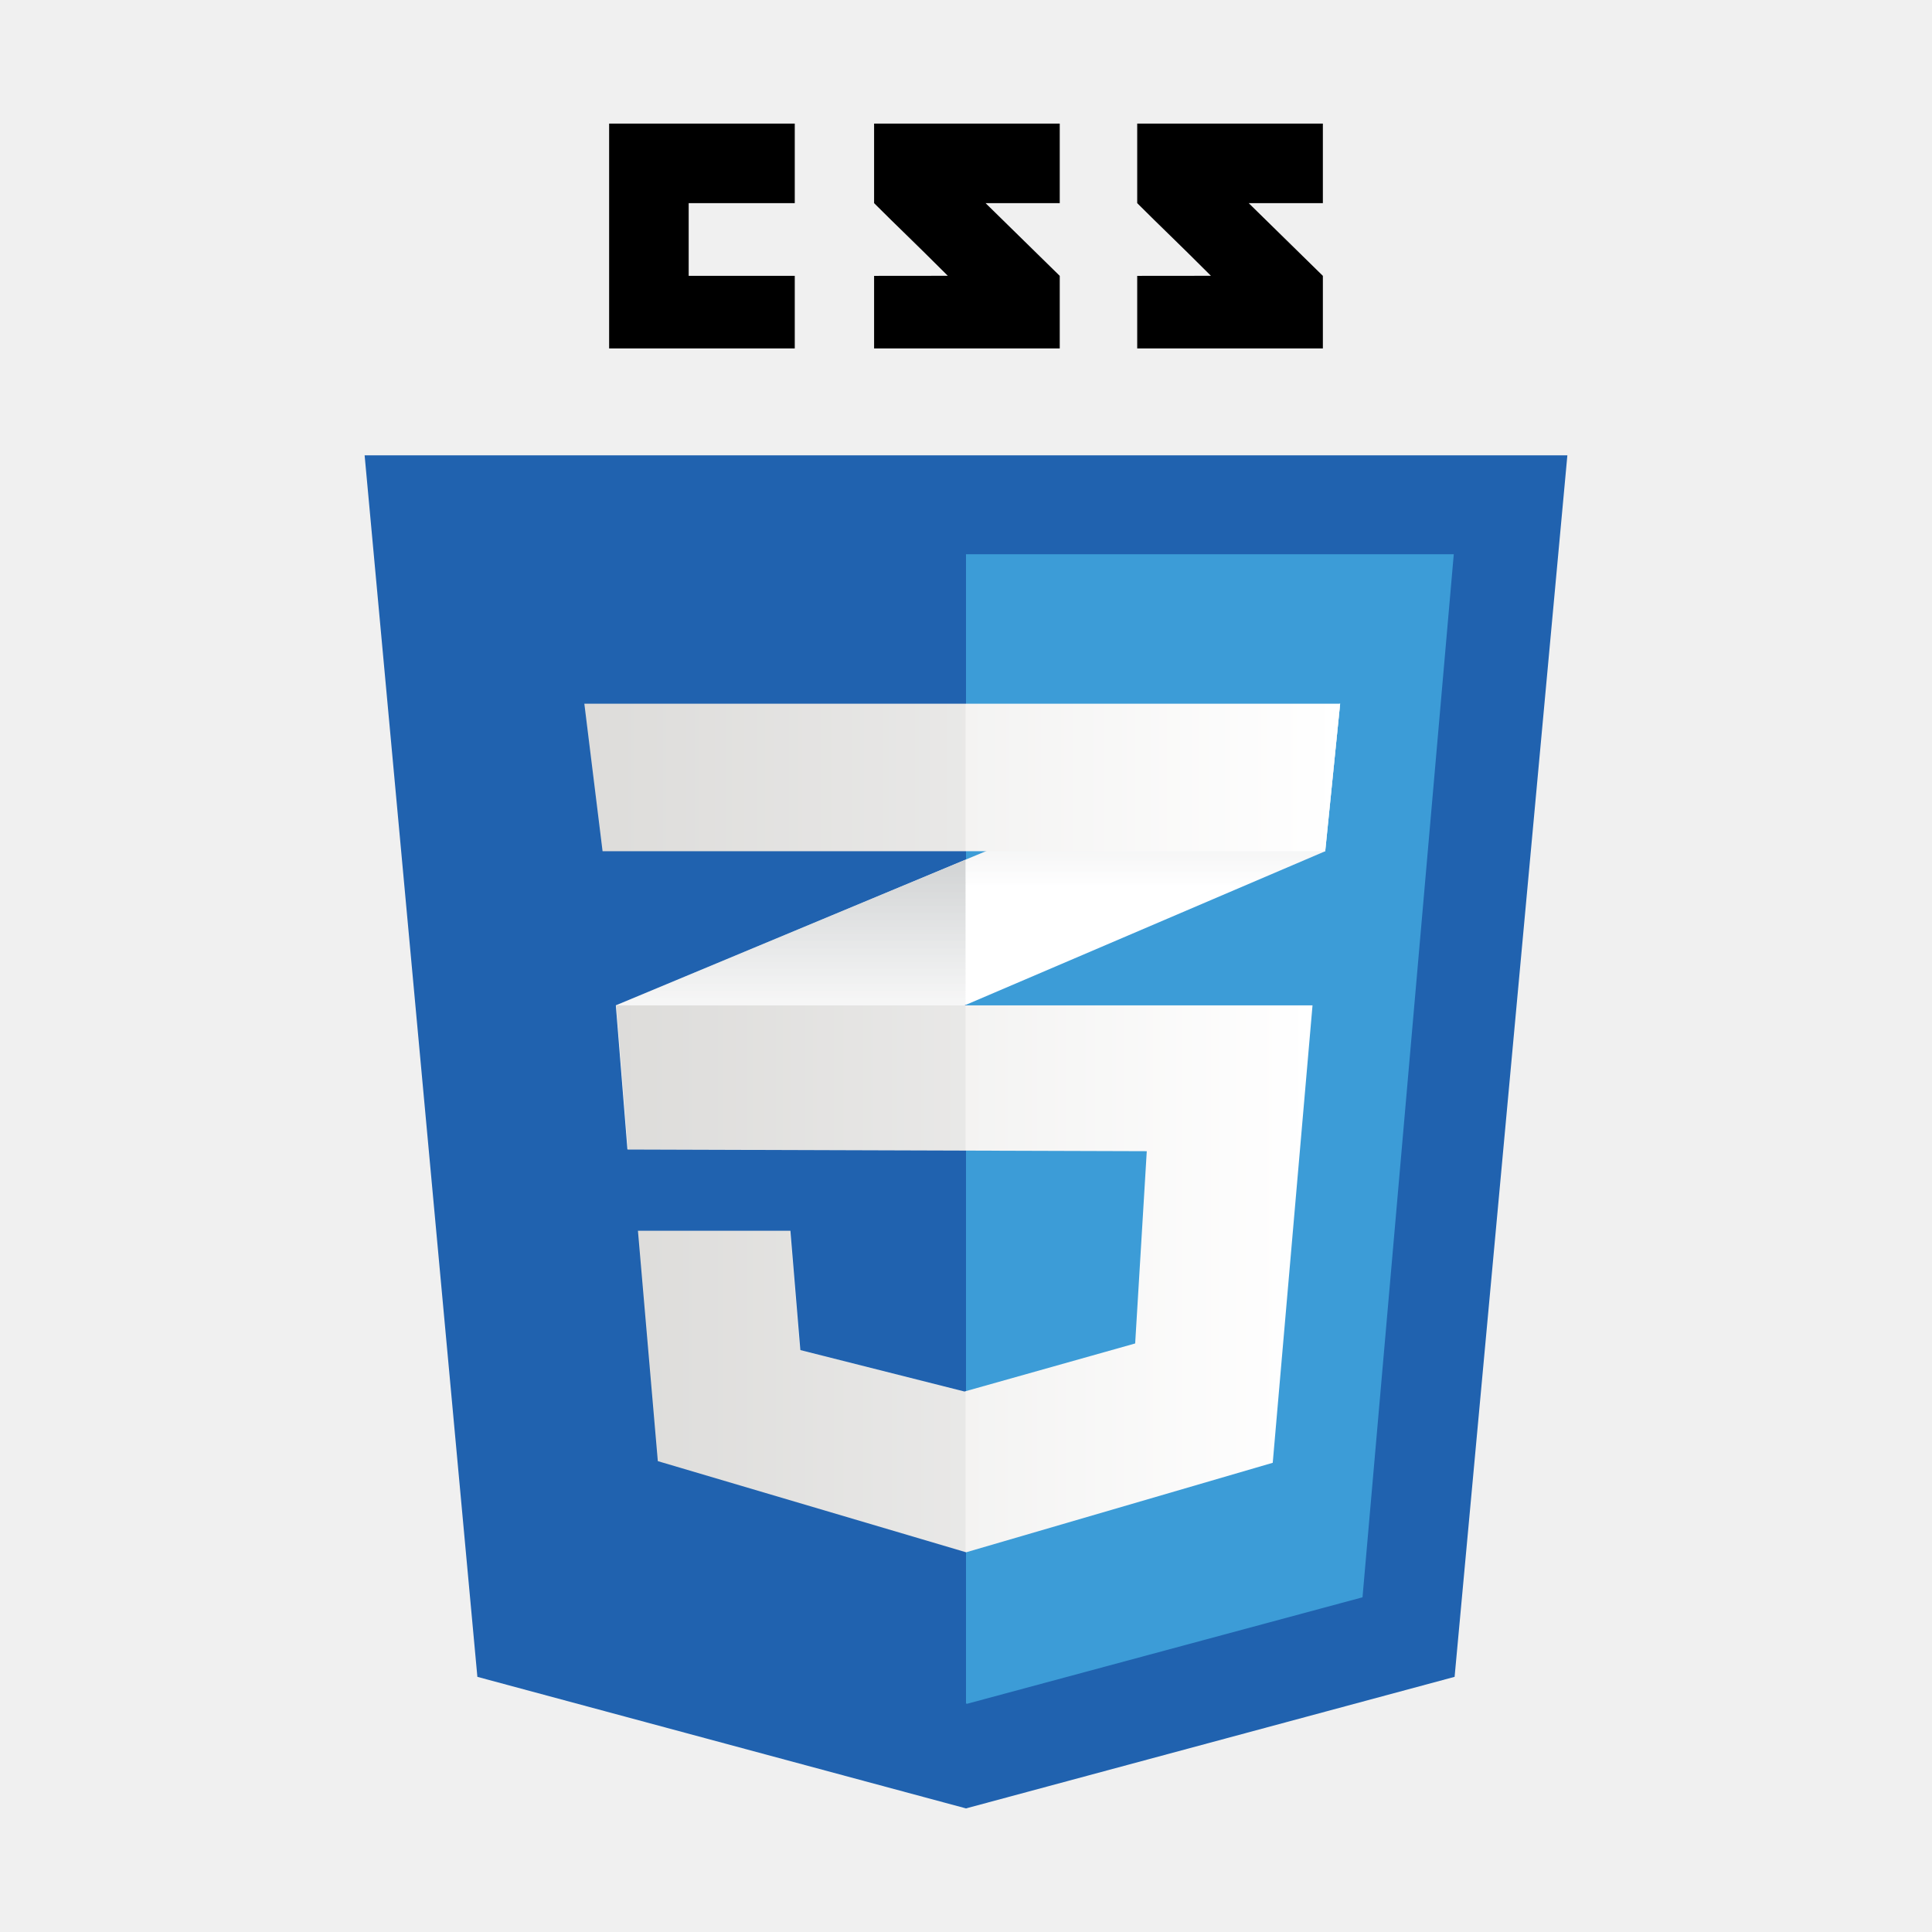
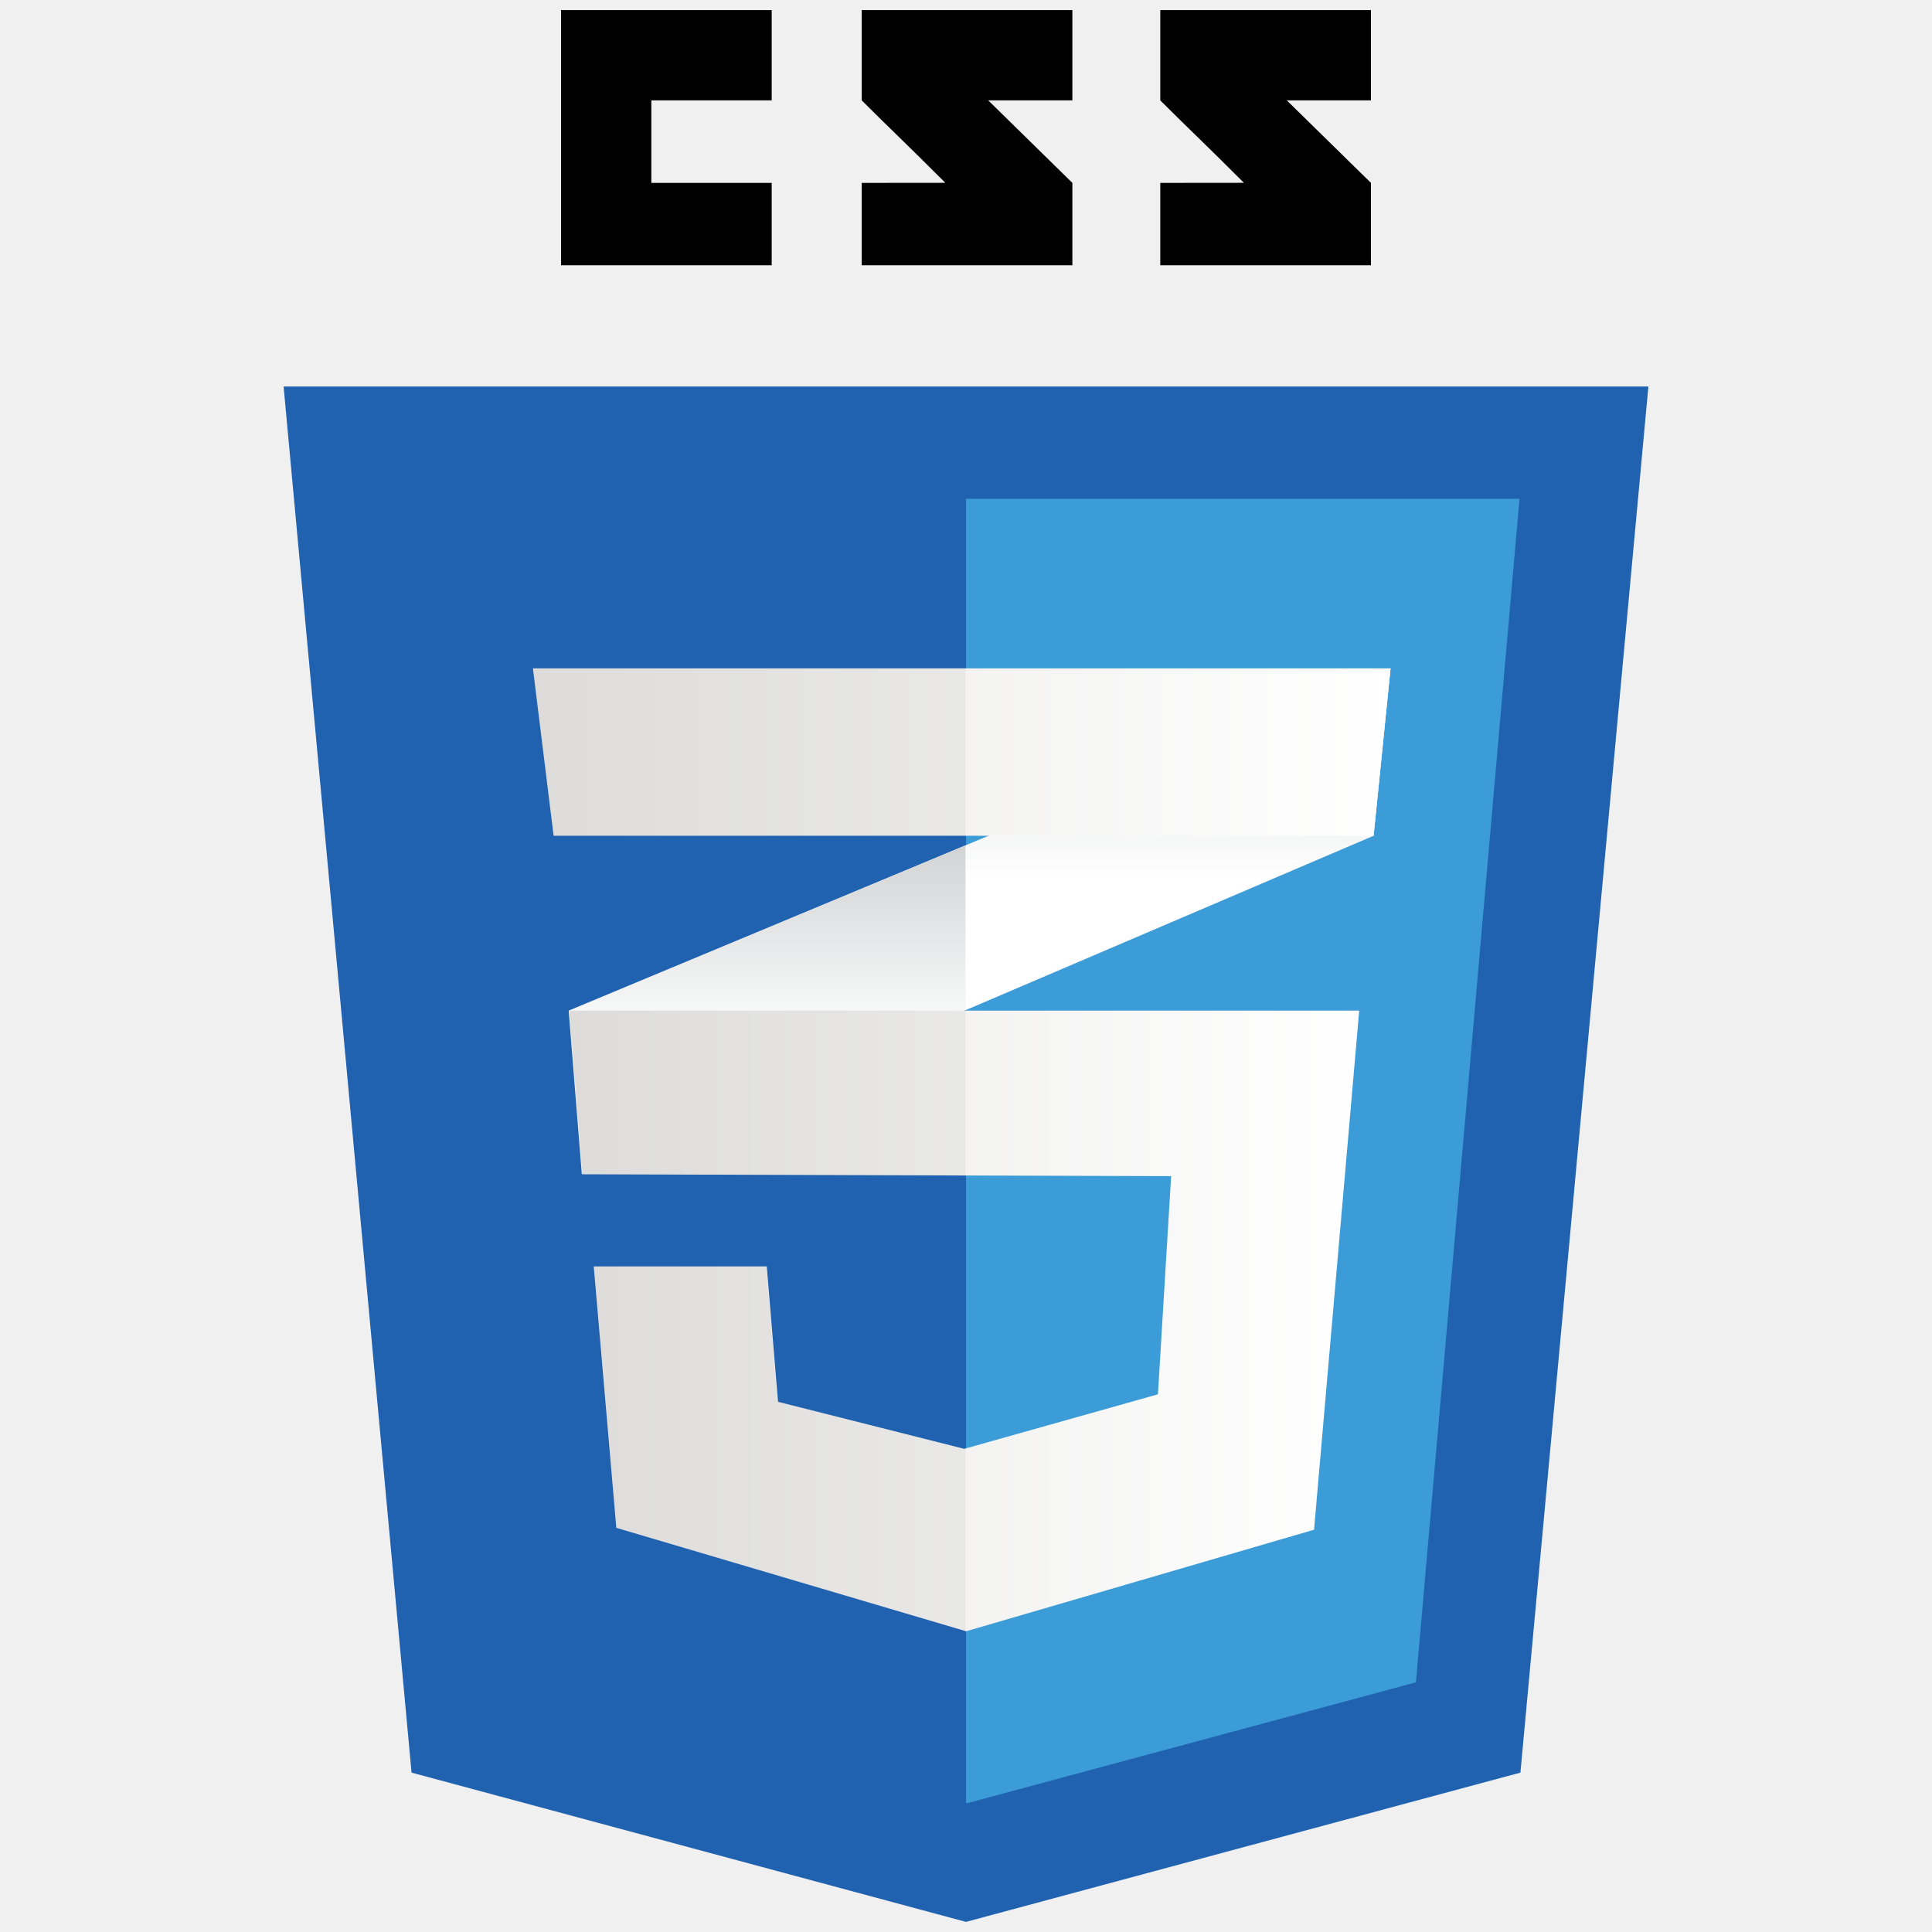
- <svg xmlns="http://www.w3.org/2000/svg" width="2500" height="2500" viewBox="0 0 538.584 538.583">
-   <path d="M0 0h538.584v538.583H0V0z" fill="none" />
-   <path d="M405.5 467.454L269.29 504.13l-136.212-36.676-31.432-340.525h335.29L405.5 467.454z" fill="#2062af" />
-   <path d="M269.289 154.511v320.367l.308.084 110.229-29.682 25.443-290.769h-135.98z" fill="#3c9cd7" />
-   <path d="M191.985 76.899V56.631h29.571V34.453h-51.749v62.684h51.749V76.899h-29.571zm82.766-20.268h20.674V34.453h-51.754v22.178c6.924 6.924 10.535 10.238 20.549 20.252-5.854 0-20.549.021-20.549.02v20.234h51.754V76.899l-20.674-20.268zm73.352 0h20.673V34.453H317.02v22.178c6.924 6.924 10.537 10.238 20.551 20.252-5.852 0-20.551.021-20.551.02v20.234h51.757V76.899l-20.674-20.268z" />
-   <path d="M269.168 239.656l-97.49 40.602 3.233 40.199 94.257-40.301 100.265-42.868 4.157-41.122-104.422 43.49z" fill="#fff" />
-   <linearGradient id="a" gradientUnits="userSpaceOnUse" x1="-825.508" y1="1338.301" x2="-825.508" y2="1419.102" gradientTransform="matrix(1 0 0 -1 1045.93 1658.759)">
-     <stop offset=".387" stop-color="#d1d3d4" stop-opacity="0" />
-     <stop offset="1" stop-color="#d1d3d4" />
-   </linearGradient>
-   <path d="M171.677 280.258l3.233 40.199 94.257-40.301v-40.5l-97.49 40.602z" fill="url(#a)" />
-   <linearGradient id="b" gradientUnits="userSpaceOnUse" x1="-724.552" y1="1378.602" x2="-724.552" y2="1462.591" gradientTransform="matrix(1 0 0 -1 1045.93 1658.759)">
-     <stop offset=".387" stop-color="#d1d3d4" stop-opacity="0" />
-     <stop offset="1" stop-color="#d1d3d4" />
-   </linearGradient>
-   <path d="M373.59 196.167l-104.422 43.489v40.5l100.265-42.868 4.157-41.121z" fill="url(#b)" />
-   <linearGradient id="c" gradientUnits="userSpaceOnUse" x1="-874.103" y1="1302.263" x2="-680.039" y2="1302.263" gradientTransform="matrix(1 0 0 -1 1045.93 1658.759)">
-     <stop offset="0" stop-color="#e8e7e5" />
-     <stop offset="1" stop-color="#fff" />
-   </linearGradient>
-   <path d="M171.827 280.258l3.234 40.199 144.625.461-3.235 53.598-47.59 13.398-45.748-11.551-2.772-33.268h-42.508l5.545 64.225 85.945 25.412 85.479-24.951 11.09-127.523H171.827z" fill="url(#c)" />
-   <path d="M269.168 280.258h-97.49l3.233 40.199 94.257.301v-40.5zm0 107.528l-.462.129-45.742-11.551-2.772-33.268h-42.507l5.544 64.225 85.939 25.412v-44.947z" opacity=".05" />
-   <linearGradient id="d" gradientUnits="userSpaceOnUse" x1="-883.032" y1="1442.031" x2="-672.341" y2="1442.031" gradientTransform="matrix(1 0 0 -1 1045.93 1658.759)">
-     <stop offset="0" stop-color="#e8e7e5" />
-     <stop offset="1" stop-color="#fff" />
-   </linearGradient>
-   <path d="M162.898 196.167H373.59l-4.157 41.122H167.98l-5.082-41.122z" fill="url(#d)" />
-   <path d="M269.168 196.167h-106.27l5.082 41.122h101.188v-41.122z" opacity=".05" />
+ <svg xmlns="http://www.w3.org/2000/svg" width="100%" height="100%" viewBox="0 0 3000 3000" version="1.1" xml:space="preserve" style="fill-rule:evenodd;clip-rule:evenodd;stroke-linejoin:round;stroke-miterlimit:2;">
+   <rect x="-202.075" y="-202.072" width="3404.15" height="3404.14" style="fill:none;fill-rule:nonzero;" />
+   <path d="M2360.91,2752.5l-860.923,231.813l-860.935,-231.813l-198.668,-2152.31l2119.22,-0l-198.693,2152.31Z" style="fill:#2062af;fill-rule:nonzero;" />
+   <path d="M1499.98,774.523l0,2024.9l1.947,0.531l696.708,-187.607l160.814,-1837.82l-859.469,0Z" style="fill:#3c9cd7;fill-rule:nonzero;" />
+   <path d="M1011.38,283.972l-0,-128.105l186.905,0l-0,-140.177l-327.083,-0l0,396.198l327.083,-0l-0,-127.916l-186.905,0Zm523.127,-128.105l130.671,0l0,-140.177l-327.114,-0l0,140.177c43.764,43.764 66.587,64.71 129.881,128.004c-37,0 -129.881,0.133 -129.881,0.127l0,127.89l327.114,-0l0,-127.916l-130.671,-128.105Zm463.625,0l130.665,0l0,-140.177l-327.126,-0l-0,140.177c43.763,43.764 66.599,64.71 129.893,128.004c-36.988,0 -129.893,0.133 -129.893,0.127l-0,127.89l327.133,-0l-0,-127.916l-130.672,-128.105Z" style="fill-rule:nonzero;" />
+   <path d="M1499.22,1312.69l-616.191,256.627l20.435,254.08l595.756,-254.724l633.731,-270.95l26.274,-259.914l-660.005,274.881Z" style="fill:#fff;fill-rule:nonzero;" />
+   <path d="M883.019,1569.31l20.434,254.08l595.757,-254.724l-0,-255.983l-616.191,256.627Z" style="fill:url(#_Linear1);fill-rule:nonzero;" />
+   <path d="M2159.22,1037.81l-660.005,274.875l0,255.983l633.731,-270.95l26.274,-259.908Z" style="fill:url(#_Linear2);fill-rule:nonzero;" />
+   <path d="M883.967,1569.31l20.441,254.08l914.11,2.914l-20.447,338.769l-300.795,84.683l-289.153,-73.008l-17.521,-210.273l-268.674,0l35.048,405.938l543.22,160.618l540.275,-157.704l70.095,-806.017l-1226.6,0Z" style="fill:url(#_Linear3);fill-rule:nonzero;" />
+   <path d="M1499.22,1569.31l-616.191,0l20.435,254.08l595.756,1.903l0,-255.983Zm0,679.637l-2.92,0.816l-289.115,-73.009l-17.52,-210.272l-268.668,-0l35.041,405.937l543.182,160.618l0,-284.09Z" style="fill-opacity:0.05;fill-rule:nonzero;" />
+   <path d="M827.531,1037.81l1331.69,0l-26.274,259.914l-1273.3,0l-32.121,-259.914Z" style="fill:url(#_Linear4);fill-rule:nonzero;" />
+   <path d="M1499.22,1037.81l-671.685,0l32.121,259.914l639.564,0l0,-259.914Z" style="fill-opacity:0.05;fill-rule:nonzero;" />
+   <g id="css" />
+   <defs>
+     <linearGradient id="_Linear1" x1="0" y1="0" x2="1" y2="0" gradientUnits="userSpaceOnUse" gradientTransform="matrix(3.12718e-14,-510.707,510.707,3.12718e-14,1191.11,1823.39)">
+       <stop offset="0" style="stop-color:#d1d3d4;stop-opacity:0" />
+       <stop offset="0.39" style="stop-color:#d1d3d4;stop-opacity:0" />
+       <stop offset="1" style="stop-color:#d1d3d4;stop-opacity:1" />
+     </linearGradient>
+     <linearGradient id="_Linear2" x1="0" y1="0" x2="1" y2="0" gradientUnits="userSpaceOnUse" gradientTransform="matrix(3.25056e-14,-530.857,530.857,3.25056e-14,1829.21,1568.67)">
+       <stop offset="0" style="stop-color:#d1d3d4;stop-opacity:0" />
+       <stop offset="0.39" style="stop-color:#d1d3d4;stop-opacity:0" />
+       <stop offset="1" style="stop-color:#d1d3d4;stop-opacity:1" />
+     </linearGradient>
+     <linearGradient id="_Linear3" x1="0" y1="0" x2="1" y2="0" gradientUnits="userSpaceOnUse" gradientTransform="matrix(1226.59,0,0,1226.59,883.967,2051.17)">
+       <stop offset="0" style="stop-color:#e8e7e5;stop-opacity:1" />
+       <stop offset="1" style="stop-color:#fff;stop-opacity:1" />
+     </linearGradient>
+     <linearGradient id="_Linear4" x1="0" y1="0" x2="1" y2="0" gradientUnits="userSpaceOnUse" gradientTransform="matrix(1331.68,0,0,1331.68,827.531,1167.76)">
+       <stop offset="0" style="stop-color:#e8e7e5;stop-opacity:1" />
+       <stop offset="1" style="stop-color:#fff;stop-opacity:1" />
+     </linearGradient>
+   </defs>
</svg>
